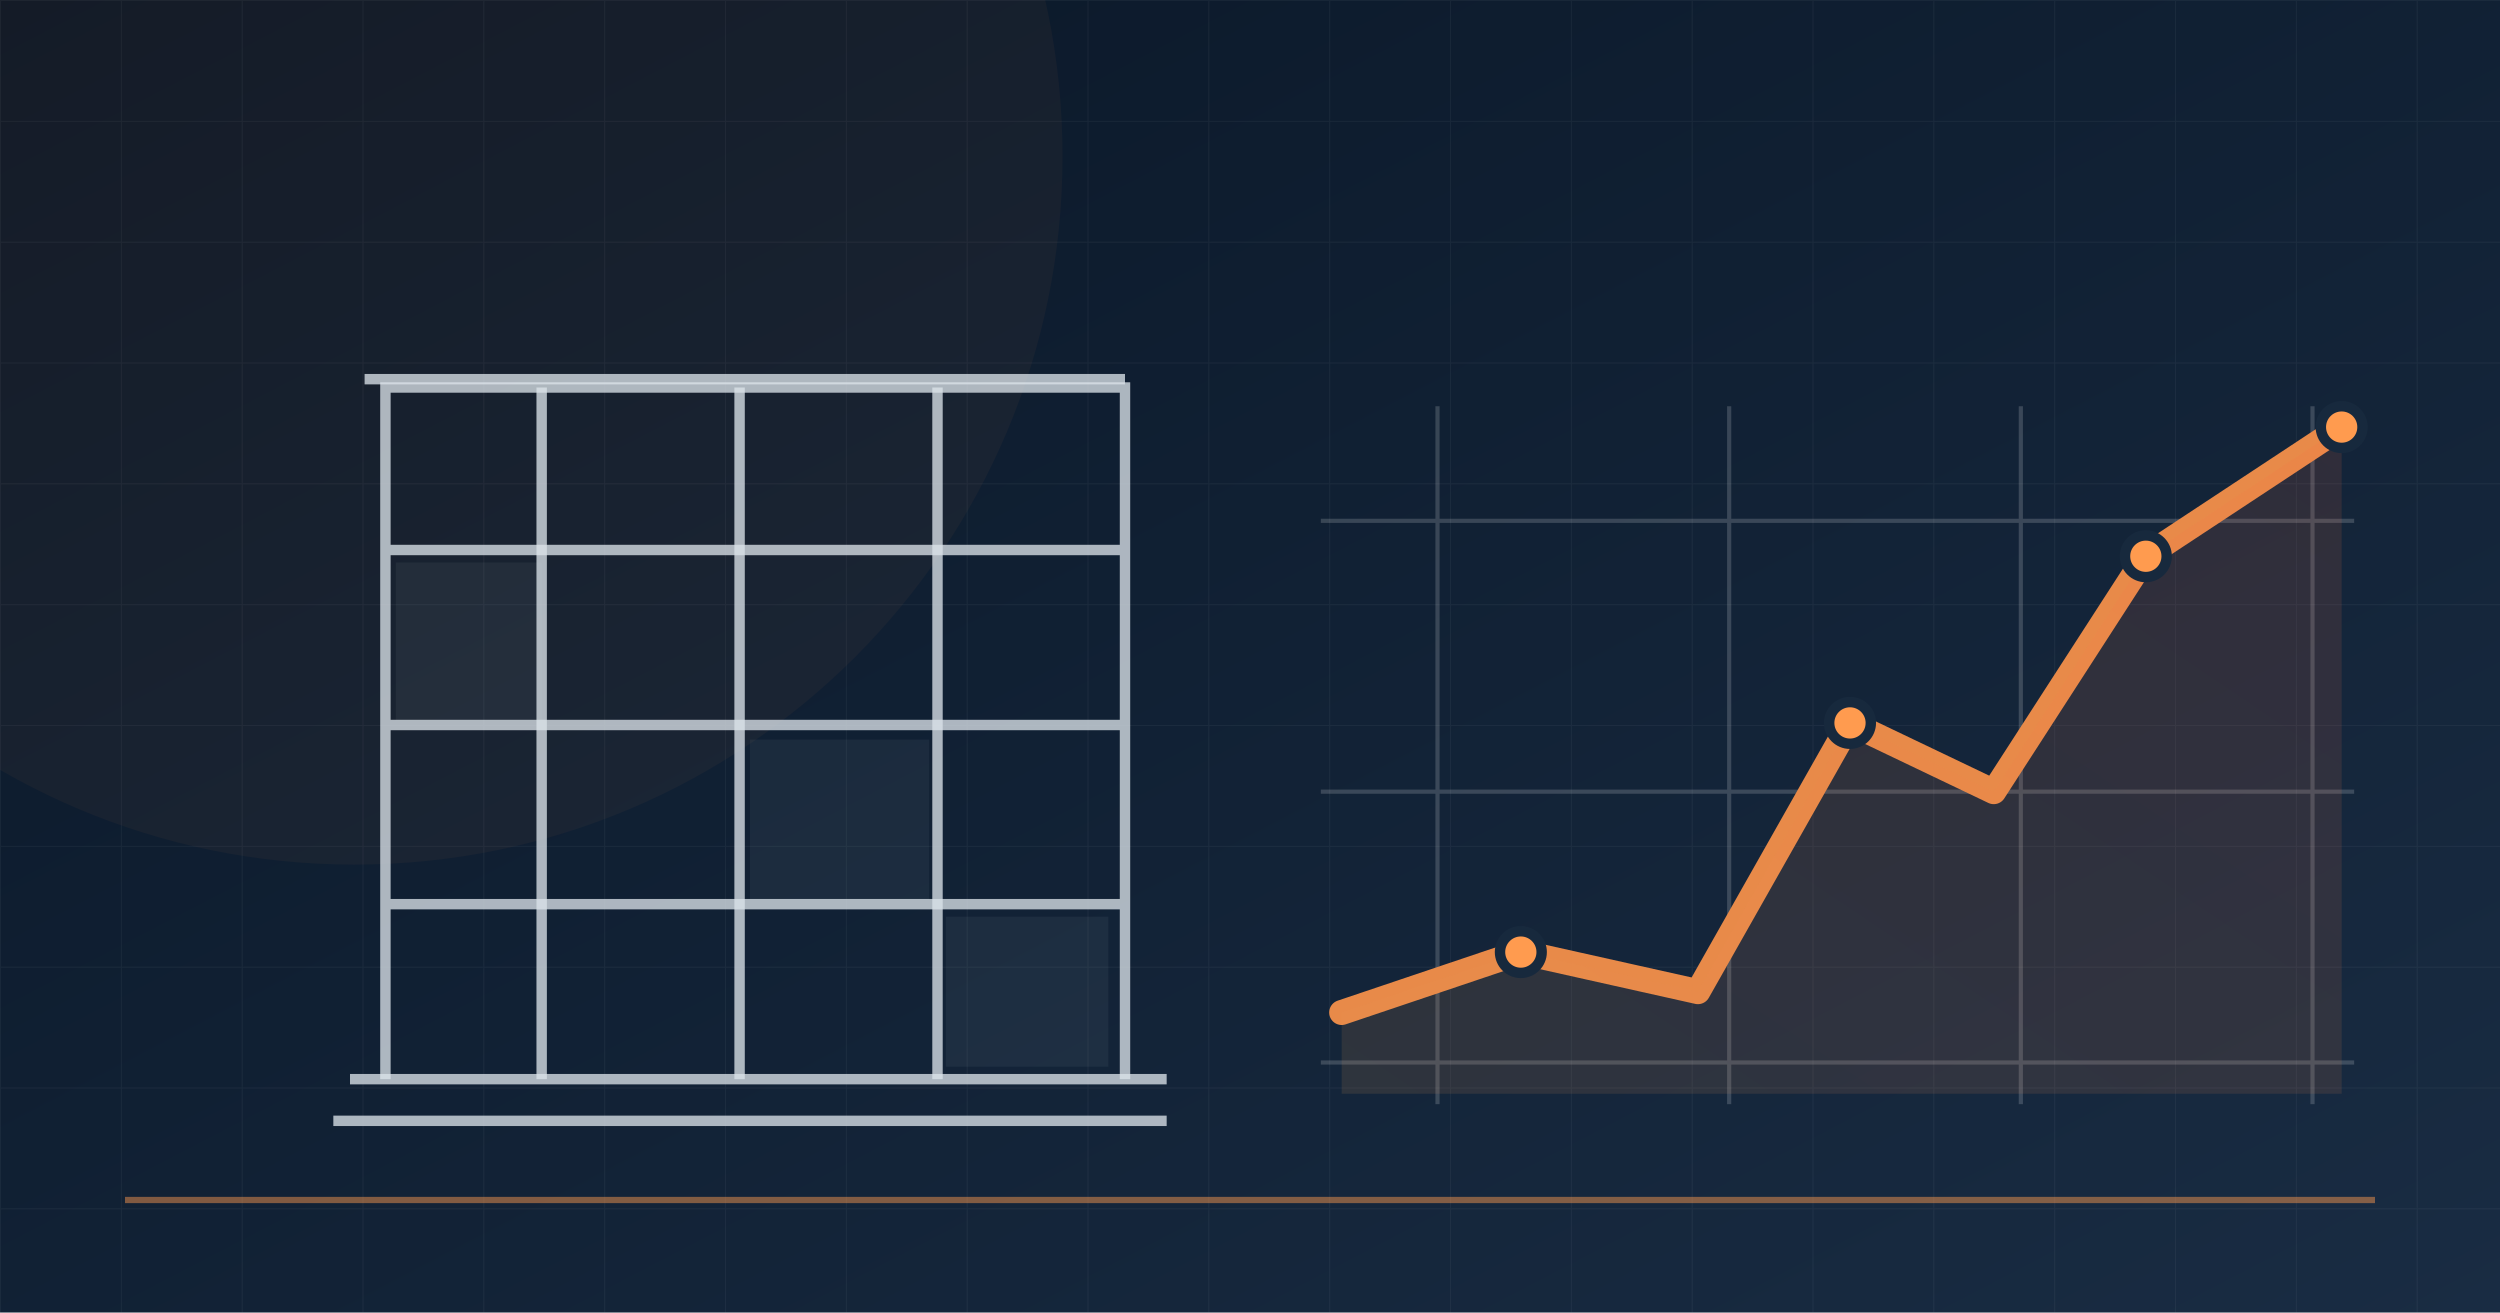
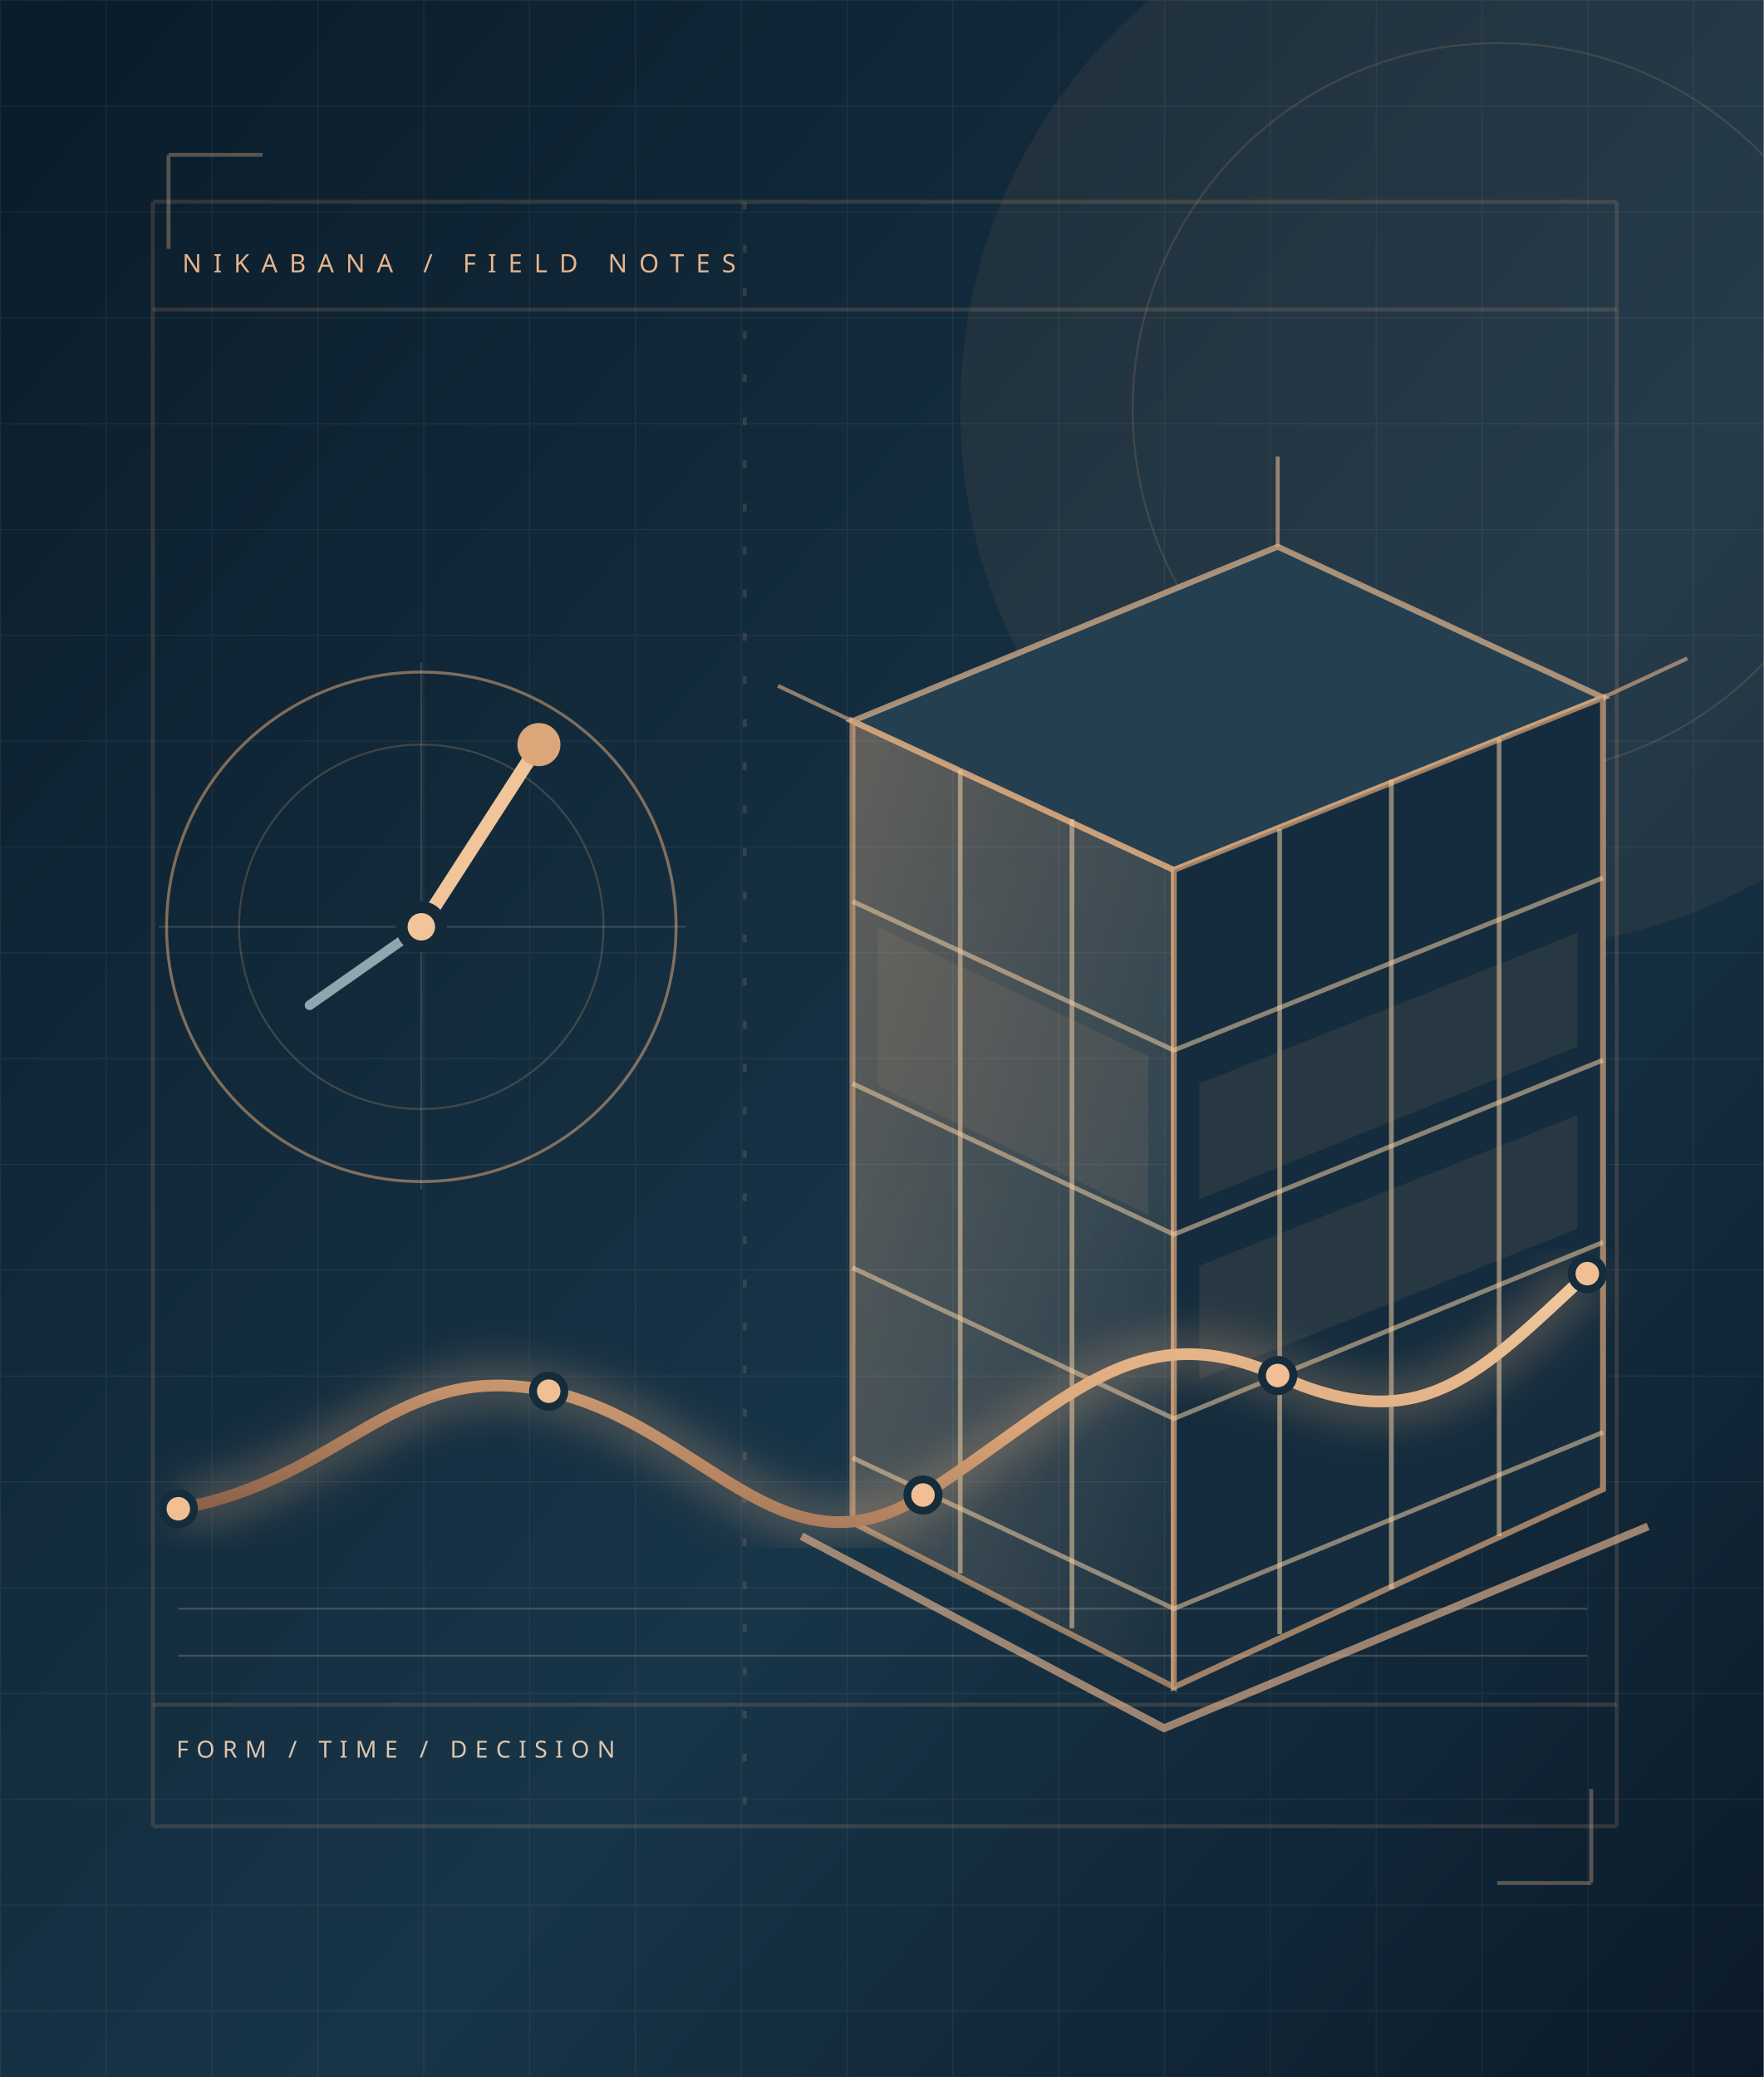
- <svg xmlns="http://www.w3.org/2000/svg" viewBox="0 0 1200 630" role="img" aria-labelledby="title desc">
+ <svg xmlns="http://www.w3.org/2000/svg" viewBox="0 0 900 1060" role="img" aria-labelledby="title desc">
  <defs>
-     <linearGradient id="bg" x1="0" y1="0" x2="1" y2="1">
-       <stop stop-color="#091626" />
-       <stop offset="1" stop-color="#192c43" />
+     <linearGradient id="night" x1="0" y1="0" x2="1" y2="1">
+       <stop stop-color="#0a1b29" />
+       <stop offset=".6" stop-color="#183548" />
+       <stop offset="1" stop-color="#0b1a29" />
    </linearGradient>
-     <linearGradient id="rise" x1="0" y1="1" x2="1" y2="0">
-       <stop stop-color="#e79c56" />
-       <stop offset="1" stop-color="#ff6d45" />
+     <linearGradient id="copper" x1="0" y1="1" x2="1" y2="0">
+       <stop stop-color="#855c45" />
+       <stop offset=".5" stop-color="#dba679" />
+       <stop offset="1" stop-color="#f1caa0" />
    </linearGradient>
-     <pattern id="grid" width="58" height="58" patternUnits="userSpaceOnUse">
-       <path d="M58 0H0V58" fill="none" stroke="#ffffff" stroke-opacity=".045" />
+     <linearGradient id="tower" x1="0" y1="0" x2="1" y2="1">
+       <stop stop-color="#e1b48d" stop-opacity=".38" />
+       <stop offset="1" stop-color="#e1b48d" stop-opacity=".025" />
+     </linearGradient>
+     <pattern id="blueprint" width="54" height="54" patternUnits="userSpaceOnUse">
+       <path d="M54 0H0V54" fill="none" stroke="#dbe8e8" stroke-opacity=".07" stroke-width="1" />
    </pattern>
+     <filter id="glow">
+       <feGaussianBlur stdDeviation="11" />
+     </filter>
  </defs>
-   <rect width="1200" height="630" fill="url(#bg)" />
-   <rect width="1200" height="630" fill="url(#grid)" />
-   <circle cx="170" cy="75" r="340" fill="#ff9a4b" fill-opacity=".045" />
-   <g fill="none" stroke="#dbe3e9" stroke-width="5" stroke-opacity=".77">
-     <path d="M185 518V186H540V518M185 264H540M185 348H540M185 434H540" />
-     <path d="M260 186V518M355 186V518M450 186V518" />
-     <path d="M168 518H560M160 538H560M175 182L540 182" />
+   <rect width="900" height="1060" fill="url(#night)" />
+   <rect width="900" height="1060" fill="url(#blueprint)" />
+   <circle cx="765" cy="209" r="275" fill="#d99d72" fill-opacity=".075" />
+   <circle cx="765" cy="209" r="187" fill="none" stroke="#dba679" stroke-opacity=".16" />
+   <g stroke="#dba679" stroke-opacity=".18" stroke-width="2" fill="none">
+     <path d="M78 103H825M78 932H825M78 103V932M825 103V932" />
+     <path d="M78 158H825M78 870H825" />
+     <path d="M380 103V932" stroke-dasharray="4 18" />
  </g>
-   <g fill="#d5dce2" fill-opacity=".06">
-     <rect x="190" y="270" width="70" height="76" />
-     <rect x="360" y="355" width="86" height="77" />
-     <rect x="454" y="440" width="78" height="72" />
+   <g font-family="system-ui, sans-serif" fill="#e6b48d" font-size="13" letter-spacing="6">
+     <text x="93" y="139">NIKABANA / FIELD NOTES</text>
+     <text x="90" y="897" fill="#dfc6ad" font-size="12" letter-spacing="4">FORM / TIME / DECISION</text>
  </g>
-   <g fill="none" stroke="#ffffff" stroke-opacity=".17" stroke-width="2">
-     <path d="M634 510H1130M634 380H1130M634 250H1130M690 195V530M830 195V530M970 195V530M1110 195V530" />
+   <g transform="translate(345 233)">
+     <path d="M90 135L307 46L473 123L254 211Z" fill="#233f50" stroke="#e3b58c" stroke-opacity=".7" stroke-width="3" />
+     <path d="M90 135V544L254 628V211Z" fill="url(#tower)" stroke="#dba679" stroke-opacity=".65" stroke-width="3" />
+     <path d="M254 211L473 123V527L254 628Z" fill="#142c3d" stroke="#dba679" stroke-opacity=".7" stroke-width="3" />
+     <g stroke="#f3d0a4" stroke-opacity=".54" stroke-width="2.4" fill="none">
+       <path d="M90 227L254 303L473 215M90 320L254 397L473 308M90 414L254 491L473 401M90 511L254 588L473 498" />
+       <path d="M145 160V570M202 185V598M308 190V601M365 165V578M420 144V551" />
+     </g>
+     <g fill="#dba679" fill-opacity=".1">
+       <path d="M103 240L241 306V387L103 321Z" />
+       <path d="M267 320L460 243V301L267 379Z" />
+       <path d="M267 413L460 336V394L267 471Z" />
+     </g>
+     <path d="M64 551L249 649L496 546" stroke="#e6b48d" stroke-opacity=".65" stroke-width="4" fill="none" />
+     <path d="M307 46V0M473 123L516 103M90 135L52 117" stroke="#e6b48d" stroke-opacity=".6" stroke-width="2" />
  </g>
-   <path d="M644 486L730 457L815 476L888 347L957 380L1030 267L1124 205" fill="none" stroke="#e88a49" stroke-width="12" stroke-linecap="round" stroke-linejoin="round" />
-   <path d="M644 486L730 457L815 476L888 347L957 380L1030 267L1124 205L1124 525L644 525Z" fill="url(#rise)" fill-opacity=".12" />
-   <g fill="#ff9b4f" stroke="#17293d" stroke-width="5">
-     <circle cx="730" cy="457" r="10" />
-     <circle cx="888" cy="347" r="10" />
-     <circle cx="1030" cy="267" r="10" />
-     <circle cx="1124" cy="205" r="10" />
+   <g transform="translate(85 268)" fill="none">
+     <circle cx="130" cy="205" r="130" stroke="#dba679" stroke-opacity=".55" stroke-width="1.5" />
+     <circle cx="130" cy="205" r="93" stroke="#dba679" stroke-opacity=".23" stroke-width="1" />
+     <path d="M-4 205H265M130 70V339" stroke="#c5b7aa" stroke-opacity=".2" stroke-width="1" />
+     <path d="M130 205L190 112" stroke="#f2c49a" stroke-width="7" stroke-linecap="round" />
+     <path d="M130 205L73 245" stroke="#c4dce0" stroke-opacity=".7" stroke-width="5" stroke-linecap="round" />
+     <circle cx="130" cy="205" r="10" fill="#f2c49a" stroke="#152a39" stroke-width="6" />
+     <circle cx="190" cy="112" r="11" fill="#dba679" />
  </g>
-   <path d="M60 576H1140" stroke="#ff9b4f" stroke-opacity=".47" stroke-width="3" />
+   <path d="M91 770C176 755 202 693 280 710S399 809 471 763S579 669 652 702S754 702 810 650" fill="none" stroke="#f4bb89" stroke-opacity=".33" stroke-width="17" filter="url(#glow)" />
+   <path d="M91 770C176 755 202 693 280 710S399 809 471 763S579 669 652 702S754 702 810 650" fill="none" stroke="url(#copper)" stroke-width="6" stroke-linecap="round" />
+   <g fill="#f0bf93" stroke="#142c3b" stroke-width="4">
+     <circle cx="91" cy="770" r="8" />
+     <circle cx="280" cy="710" r="8" />
+     <circle cx="471" cy="763" r="8" />
+     <circle cx="652" cy="702" r="8" />
+     <circle cx="810" cy="650" r="8" />
+   </g>
+   <path d="M91 821H810M91 845H810" stroke="#cbb8a7" stroke-opacity=".25" stroke-width="1" />
+   <g stroke="#e4b48c" stroke-opacity=".35" stroke-width="2" fill="none">
+     <path d="M86 79h48M86 79v48M812 961h-48M812 961v-48" />
+   </g>
</svg>
